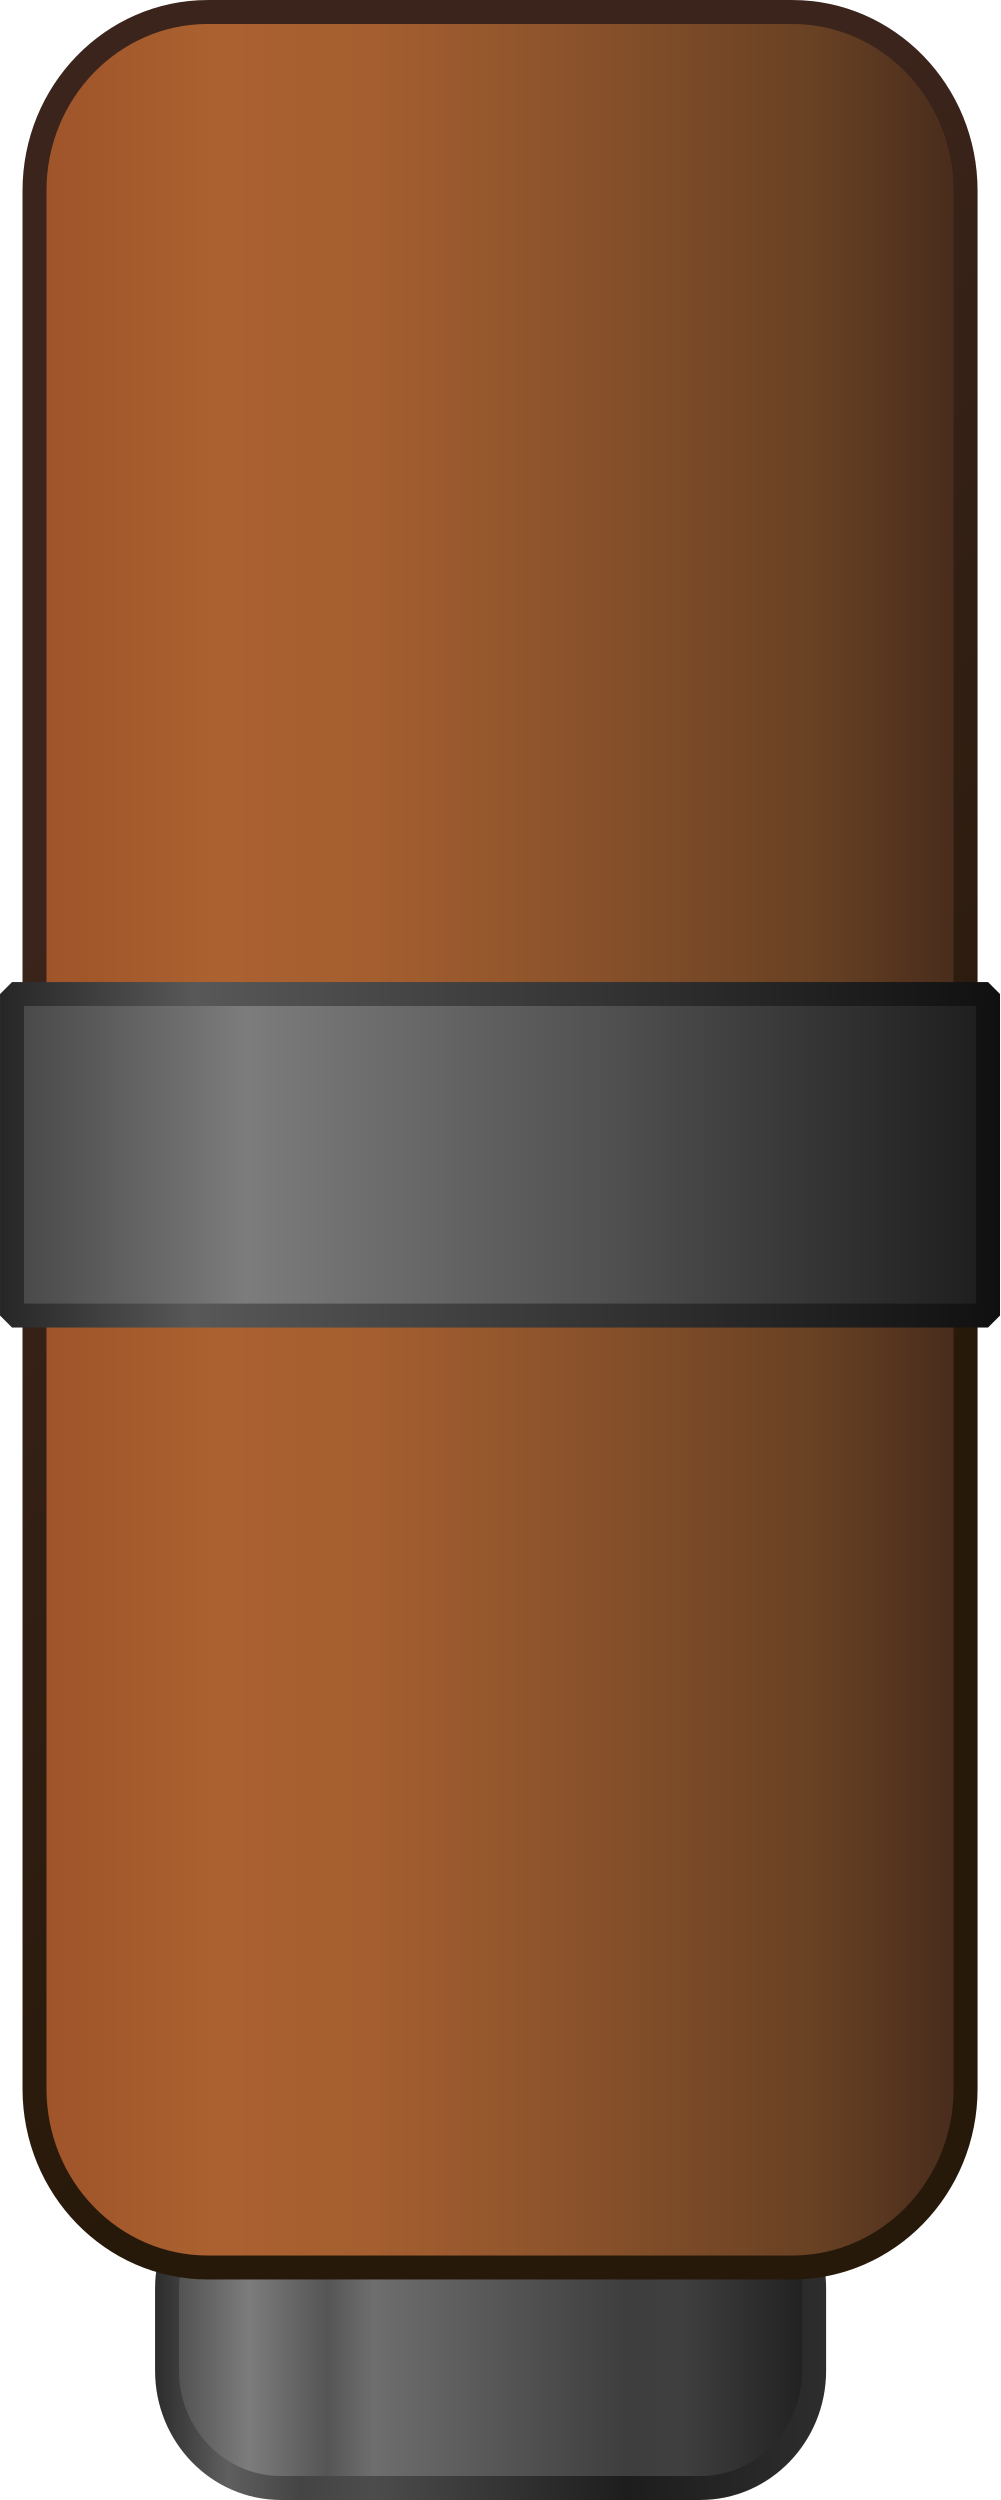
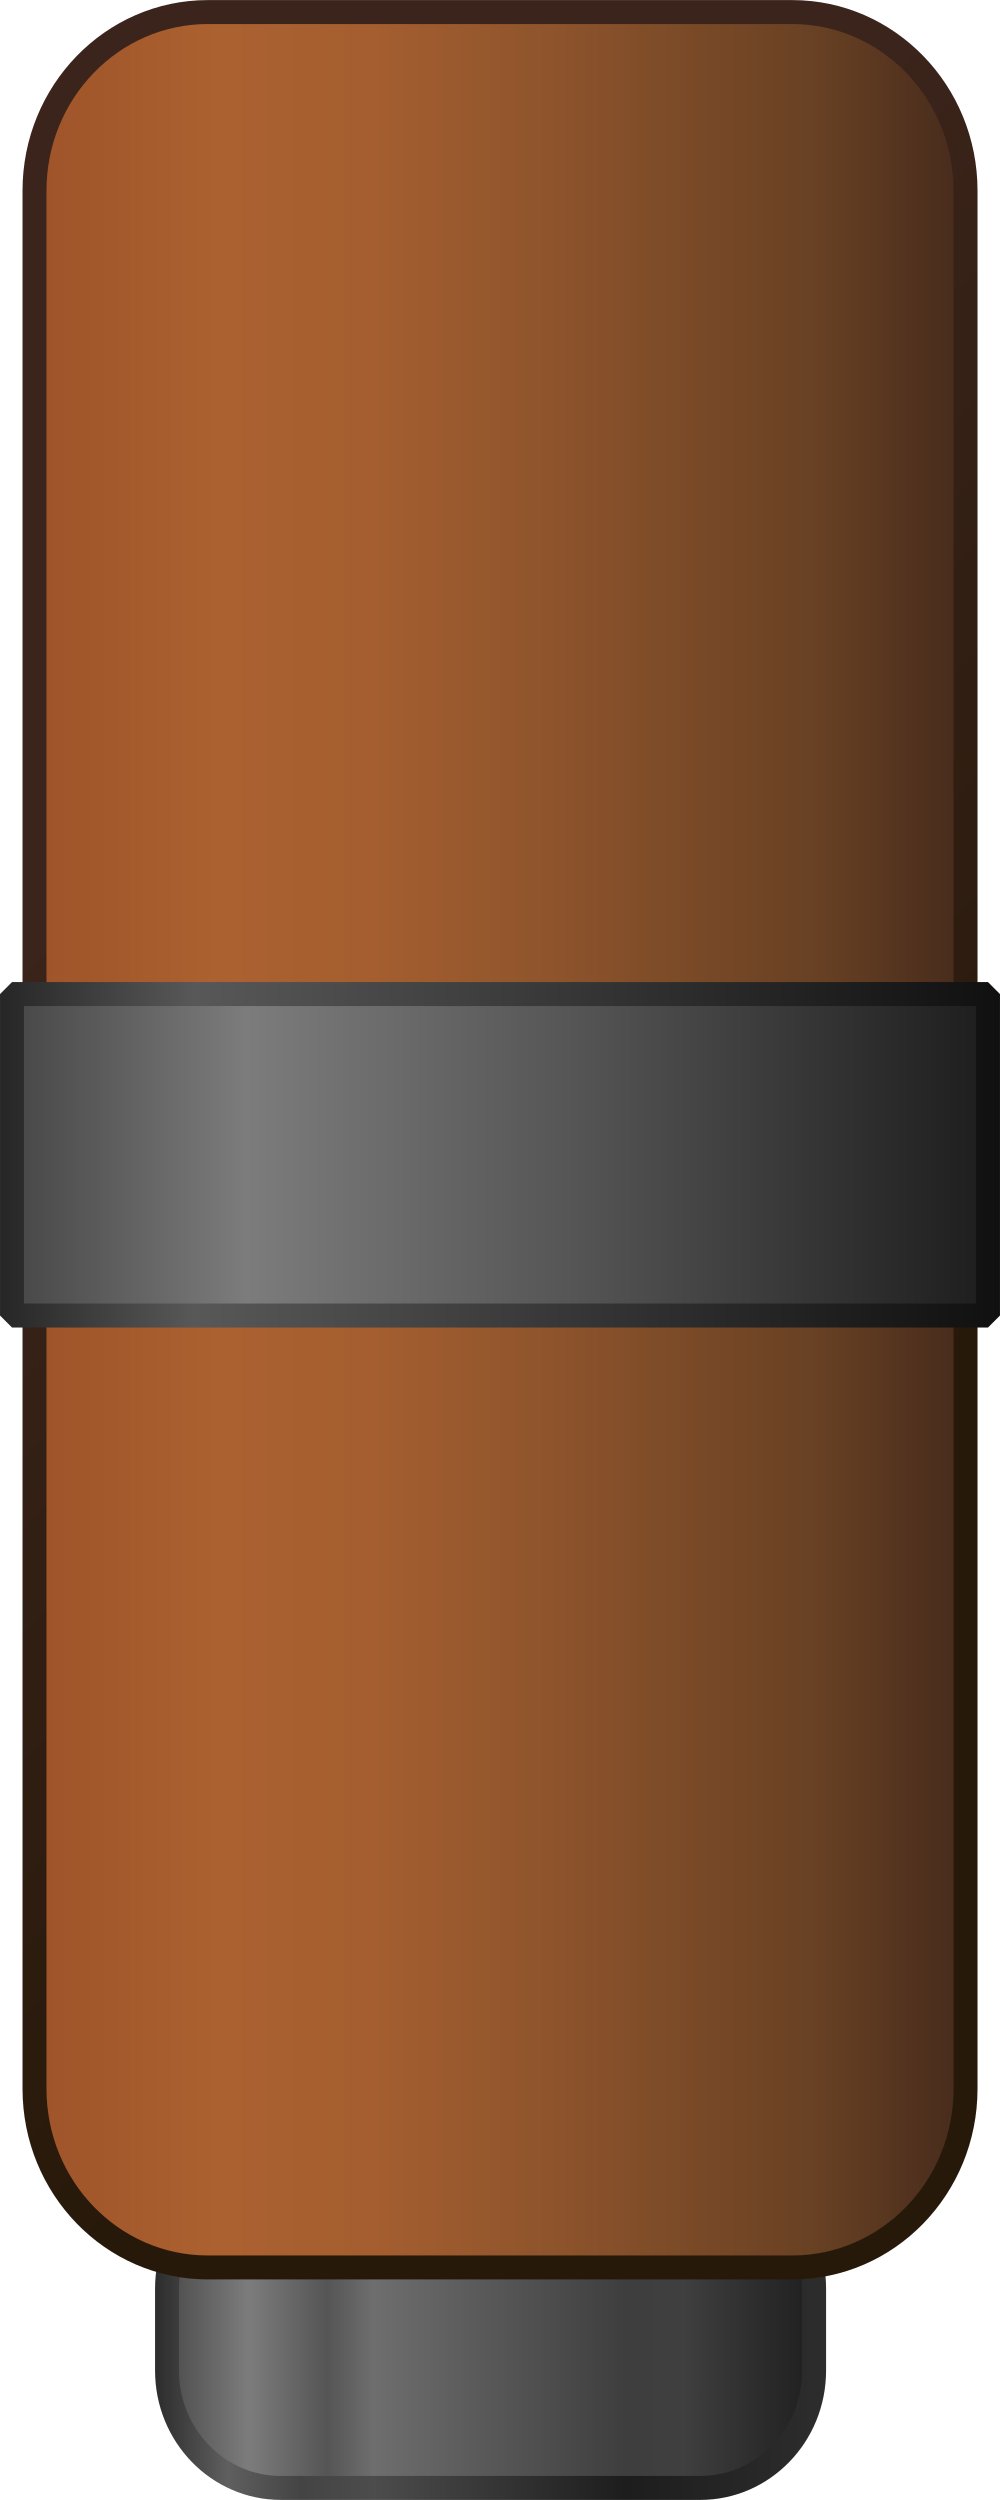
- <svg xmlns="http://www.w3.org/2000/svg" xmlns:xlink="http://www.w3.org/1999/xlink" width="22mm" height="55mm" viewBox="0 0 22 55" version="1.1" id="svg1" xml:space="preserve">
+ <svg xmlns="http://www.w3.org/2000/svg" xmlns:xlink="http://www.w3.org/1999/xlink" width="83.14px" height="207.86px" viewBox="0 0 22 55" version="1.1" id="svg1" xml:space="preserve">
  <defs id="defs1">
    <linearGradient id="linearGradient214">
      <stop style="stop-color:#2c2c2c;stop-opacity:1;" offset="0" id="stop207" />
      <stop style="stop-color:#5f5f5f;stop-opacity:1;" offset="0.108" id="stop208" />
      <stop style="stop-color:#444444;stop-opacity:1;" offset="0.217" id="stop209" />
      <stop style="stop-color:#4c4c4c;stop-opacity:1;" offset="0.325" id="stop210" />
      <stop style="stop-color:#1d1d1d;stop-opacity:1;" offset="0.702" id="stop211" />
      <stop style="stop-color:#2d2d2d;stop-opacity:1;" offset="1" id="stop214" />
    </linearGradient>
    <linearGradient id="linearGradient201">
      <stop style="stop-color:#444444;stop-opacity:1;" offset="0" id="stop198" />
      <stop style="stop-color:#7c7c7c;stop-opacity:1;" offset="0.139" id="stop199" />
      <stop style="stop-color:#555555;stop-opacity:1;" offset="0.256" id="stop200" />
      <stop style="stop-color:#6e6e6e;stop-opacity:1;" offset="0.325" id="stop202" />
      <stop style="stop-color:#3e3e3e;stop-opacity:1;" offset="0.702" id="stop204" />
      <stop style="stop-color:#3f3f3f;stop-opacity:1;" offset="0.788" id="stop205" />
      <stop style="stop-color:#353535;stop-opacity:1;" offset="0.847" id="stop203" />
      <stop style="stop-color:#1c1c1c;stop-opacity:1;" offset="1" id="stop201" />
    </linearGradient>
    <linearGradient id="linearGradient195">
      <stop style="stop-color:#262626;stop-opacity:1;" offset="0" id="stop194" />
      <stop style="stop-color:#585858;stop-opacity:1;" offset="0.194" id="stop196" />
      <stop style="stop-color:#101010;stop-opacity:1;" offset="1" id="stop195" />
    </linearGradient>
    <linearGradient id="linearGradient193">
      <stop style="stop-color:#444444;stop-opacity:1;" offset="0" id="stop189" />
      <stop style="stop-color:#7c7c7c;stop-opacity:1;" offset="0.246" id="stop190" />
      <stop style="stop-color:#555555;stop-opacity:1;" offset="0.574" id="stop191" />
      <stop style="stop-color:#1c1c1c;stop-opacity:1;" offset="1" id="stop193" />
    </linearGradient>
    <linearGradient id="linearGradient183">
      <stop style="stop-color:#3b241b;stop-opacity:1;" offset="0" id="stop184" />
      <stop style="stop-color:#27190a;stop-opacity:1;" offset="1" id="stop185" />
    </linearGradient>
    <linearGradient id="linearGradient178">
      <stop style="stop-color:#9d5229;stop-opacity:1;" offset="0" id="stop178" />
      <stop style="stop-color:#ac6130;stop-opacity:1;" offset="0.205" id="stop180" />
      <stop style="stop-color:#a45e2f;stop-opacity:1;" offset="0.37" id="stop181" />
      <stop style="stop-color:#8e542c;stop-opacity:1;" offset="0.553" id="stop183" />
      <stop style="stop-color:#674023;stop-opacity:1;" offset="0.834" id="stop182" />
      <stop style="stop-color:#42281b;stop-opacity:1;" offset="1" id="stop179" />
    </linearGradient>
    <linearGradient xlink:href="#linearGradient178" id="linearGradient179" x1="106.789" y1="29.695" x2="127.22" y2="29.695" gradientUnits="userSpaceOnUse" gradientTransform="matrix(1.038161,0,0,1.070157,-110.469,-6.704506)" />
    <linearGradient xlink:href="#linearGradient183" id="linearGradient185" x1="109.866" y1="22.507" x2="124.243" y2="36.883" gradientUnits="userSpaceOnUse" gradientTransform="matrix(1.038161,0,0,1.070157,-110.469,-6.704506)" />
    <linearGradient xlink:href="#linearGradient193" id="linearGradient187" x1="106.412" y1="30.005" x2="127.596" y2="30.005" gradientUnits="userSpaceOnUse" gradientTransform="matrix(1.038161,0,0,1.070157,-110.469,-6.704506)" />
    <linearGradient xlink:href="#linearGradient195" id="linearGradient189" x1="106.412" y1="30.005" x2="127.596" y2="30.005" gradientUnits="userSpaceOnUse" gradientTransform="matrix(1.038161,0,0,1.070157,-110.469,-6.704506)" />
    <linearGradient xlink:href="#linearGradient201" id="linearGradient198" x1="109.698" y1="53.099" x2="123.911" y2="53.099" gradientUnits="userSpaceOnUse" gradientTransform="matrix(1.038161,0,0,1.070157,-110.469,-5.571923)" />
    <linearGradient xlink:href="#linearGradient214" id="linearGradient207" x1="109.698" y1="53.099" x2="123.911" y2="53.099" gradientUnits="userSpaceOnUse" gradientTransform="matrix(1.038161,0,0,1.070157,-110.469,-5.571923)" />
  </defs>
  <g id="layer1">
    <rect style="opacity:1;fill:url(#linearGradient198);fill-opacity:1;stroke:url(#linearGradient207);stroke-width:0.527;stroke-linecap:butt;stroke-linejoin:bevel;stroke-dasharray:none" id="throttleButton" width="14.236" height="6.968" x="3.675" y="47.768" rx="2.505" ry="2.582" />
    <rect style="display:inline;opacity:1;fill:url(#linearGradient179);fill-opacity:1;stroke:url(#linearGradient185);stroke-width:0.527;stroke-linecap:butt;stroke-linejoin:bevel;stroke-dasharray:none;stroke-opacity:1" id="rect176" width="20.484" height="49.621" x="0.759" y="0.264" rx="3.814" ry="3.931" />
    <rect style="opacity:1;fill:url(#linearGradient187);fill-opacity:1;stroke:url(#linearGradient189);stroke-width:0.527;stroke-linecap:butt;stroke-linejoin:bevel;stroke-dasharray:none;stroke-opacity:1" id="rect185" width="21.473" height="7.073" x="0.264" y="21.869" rx="0" ry="0" />
  </g>
</svg>
